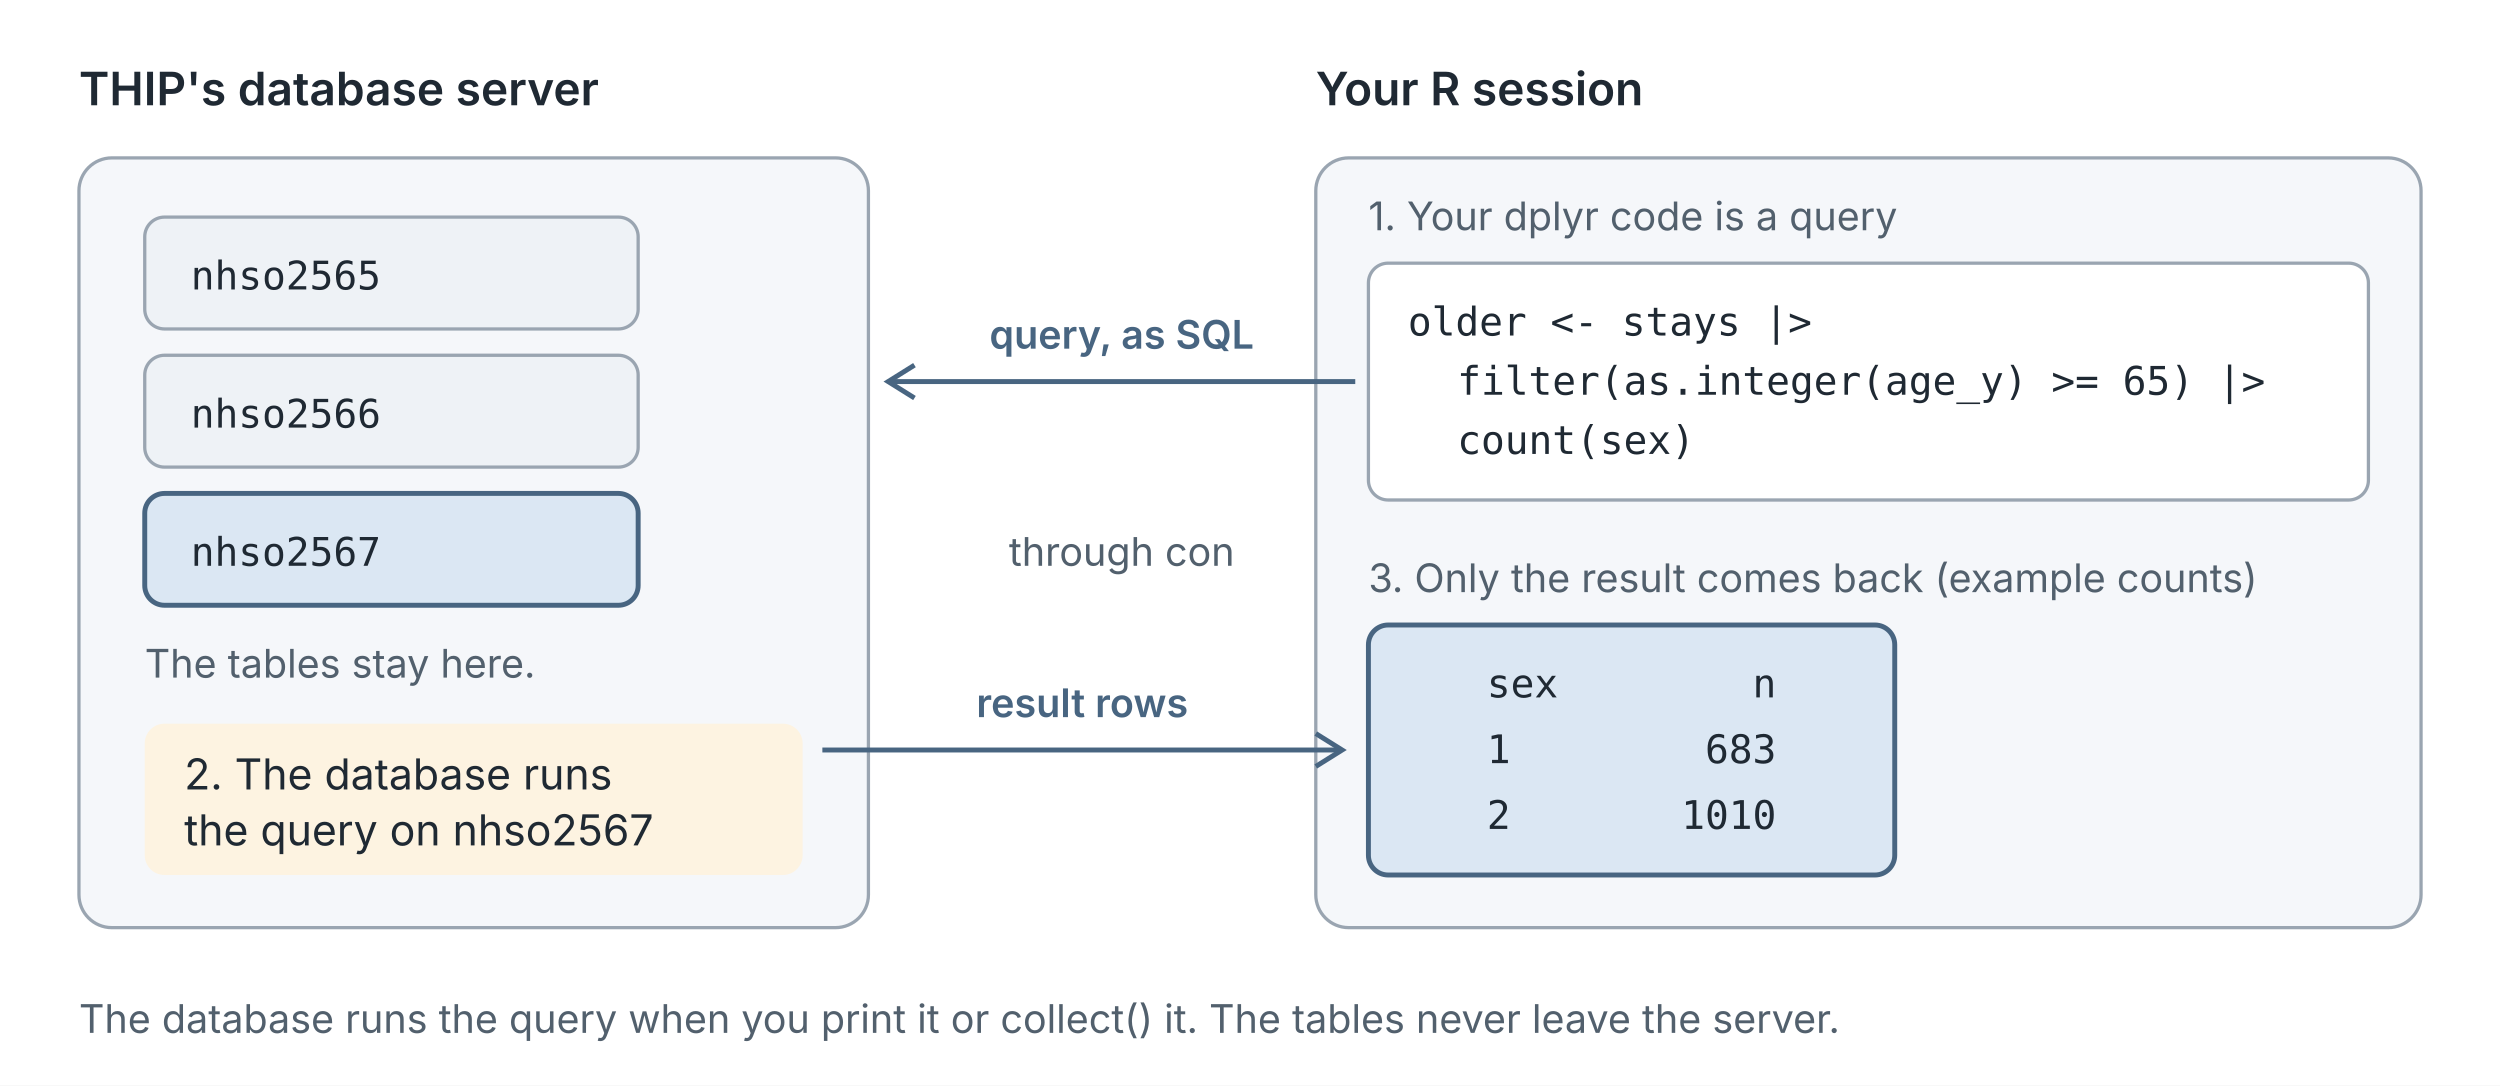
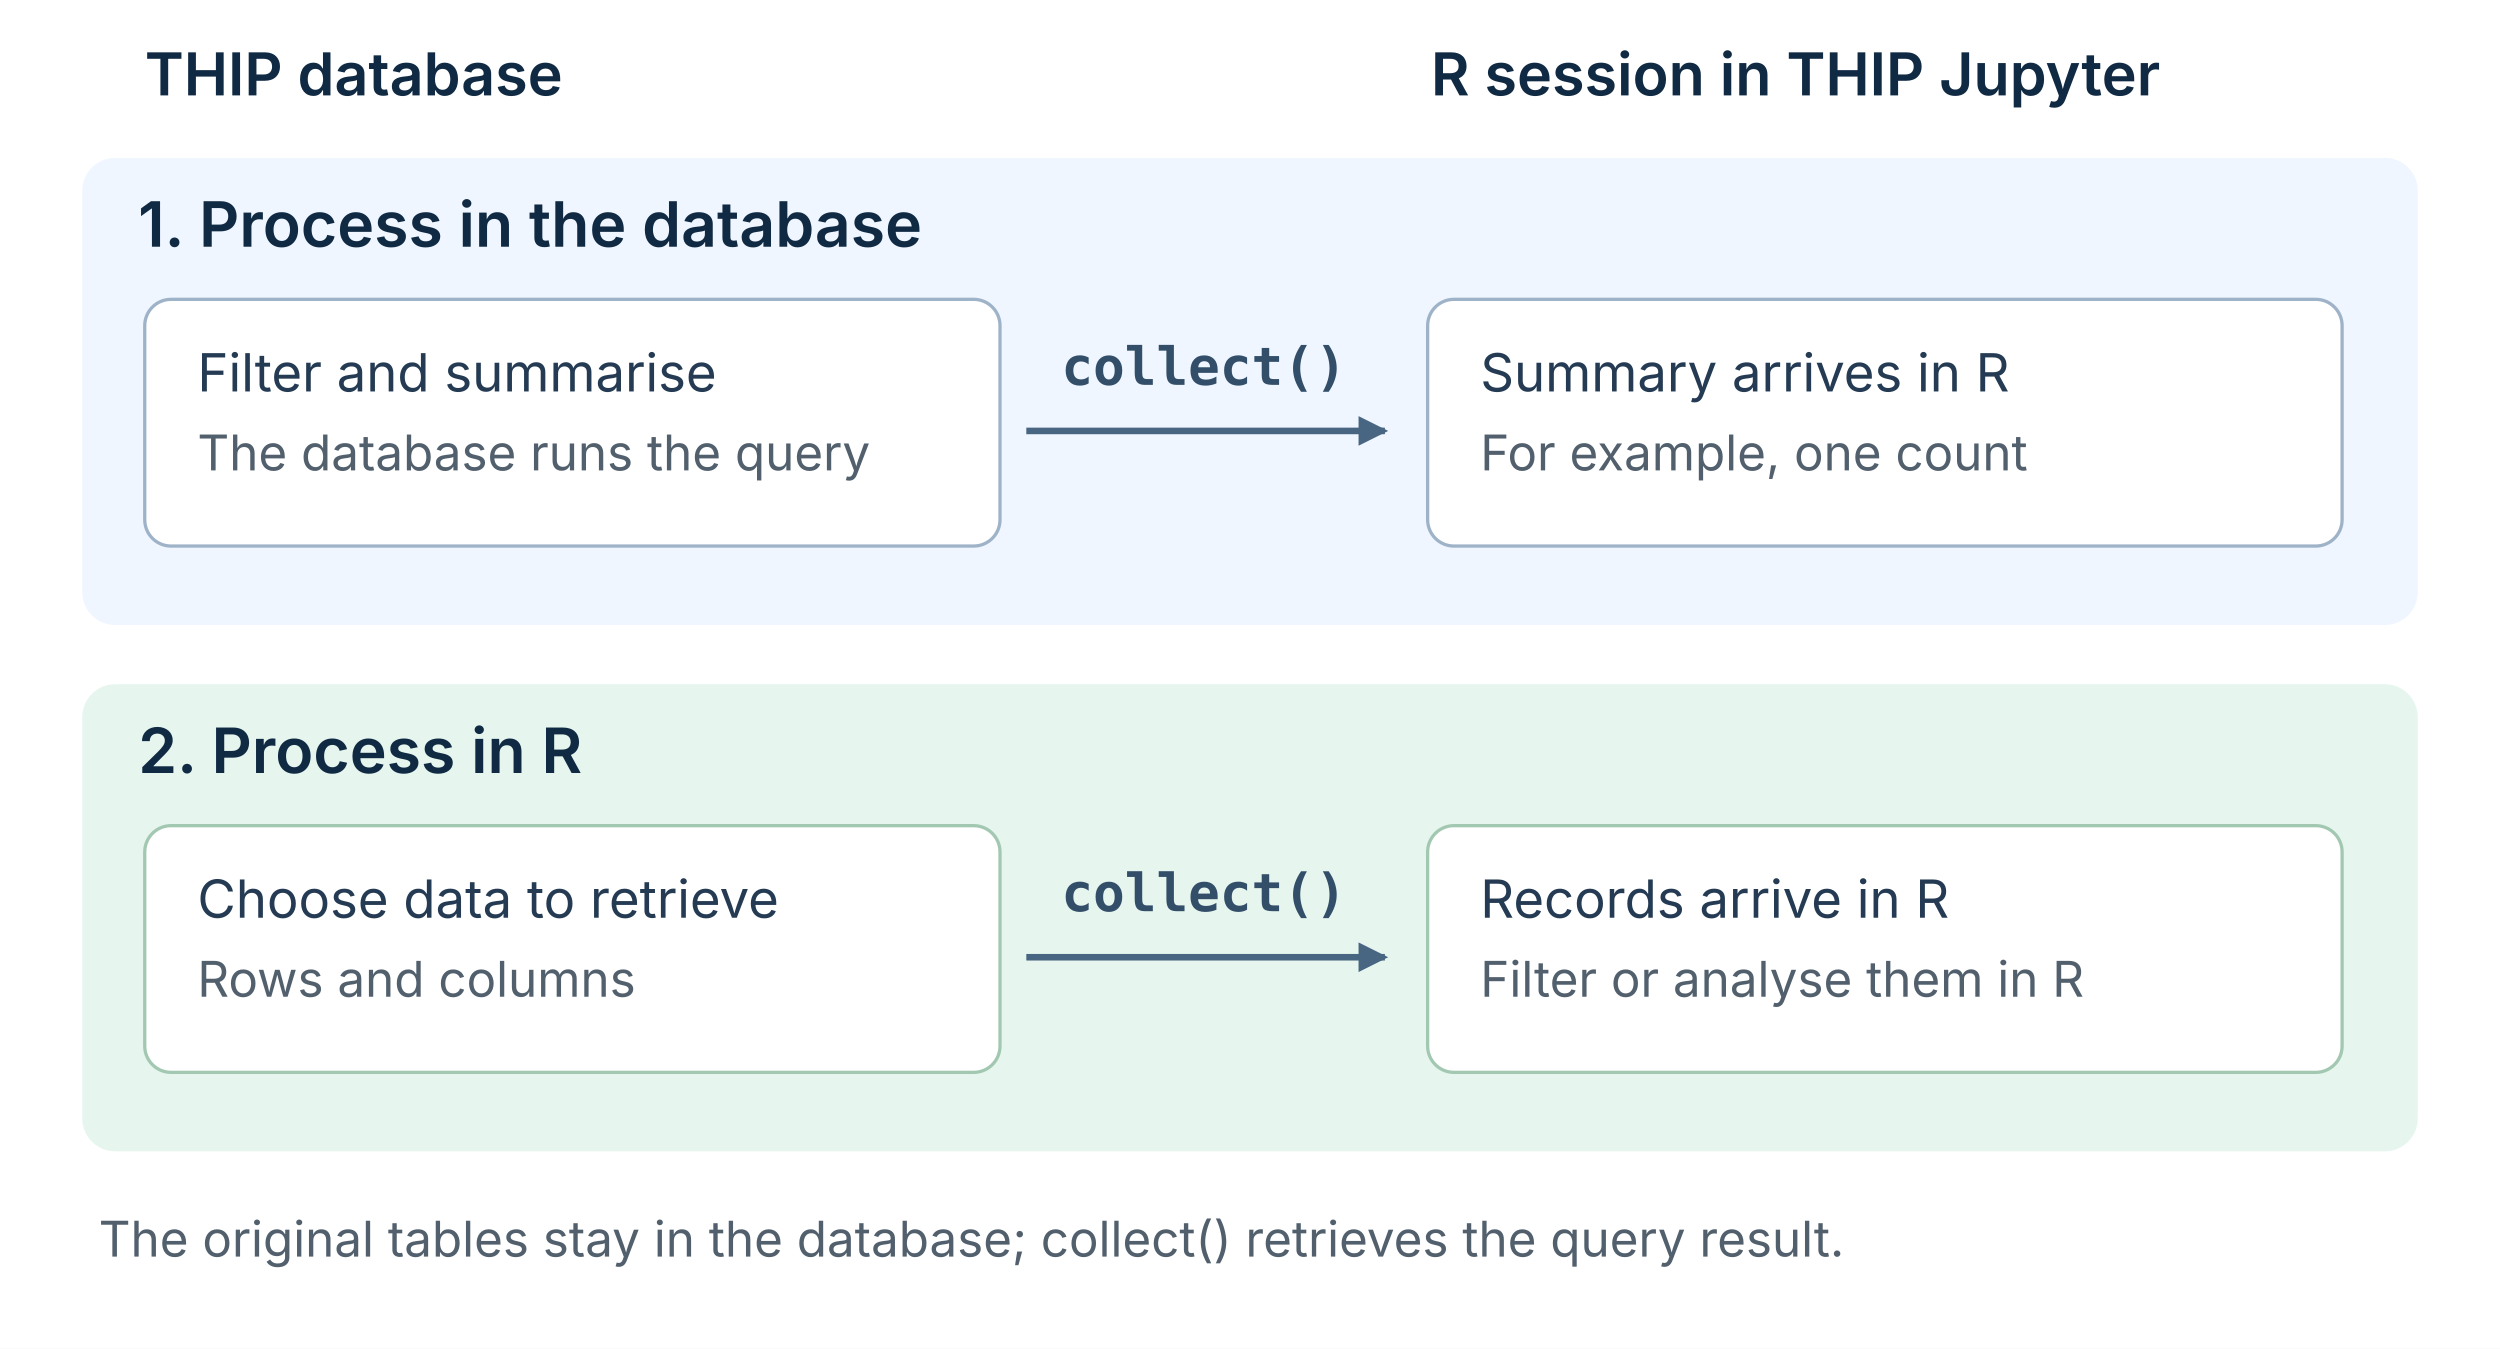
- <svg xmlns="http://www.w3.org/2000/svg" viewBox="0 0 760 330" role="img" aria-labelledby="t d">
+ <svg xmlns="http://www.w3.org/2000/svg" viewBox="0 0 760 410" role="img" aria-labelledby="workflow-title workflow-description">
+   <defs>
+     <marker id="workflow-arrow" markerWidth="9" markerHeight="9" refX="8" refY="4.5" orient="auto" markerUnits="userSpaceOnUse">
+       <path d="M0 0 L9 4.5 L0 9 Z" fill="#486581" />
+     </marker>
+   </defs>
  <style>
-     .h { font: 600 14px system-ui, -apple-system, "Segoe UI", sans-serif; fill: #1f2933; }
-     .t { font: 13px system-ui, -apple-system, "Segoe UI", sans-serif; fill: #1f2933; }
-     .s { font: 12px system-ui, -apple-system, "Segoe UI", sans-serif; fill: #52606d; }
-     .m { font: 12px ui-monospace, SFMono-Regular, Menlo, Consolas, monospace; fill: #1f2933; }
-     .n { font: 600 12px system-ui, -apple-system, "Segoe UI", sans-serif; fill: #486581; }
+     .title { font: 600 19px system-ui, -apple-system, "Segoe UI", sans-serif; fill: #102a43; }
+     .heading { font: 600 18px system-ui, -apple-system, "Segoe UI", sans-serif; fill: #102a43; }
+     .text { font: 16px system-ui, -apple-system, "Segoe UI", sans-serif; fill: #243b53; }
+     .small { font: 15px system-ui, -apple-system, "Segoe UI", sans-serif; fill: #52606d; }
+     .code { font: 600 16px ui-monospace, SFMono-Regular, Menlo, Consolas, monospace; fill: #334e68; }
  </style>
-   <rect x="0" y="0" width="760" height="330" fill="#ffffff" />
-   <text class="h" x="24" y="32">THIP's database server</text>
-   <rect x="24" y="48" width="240" height="234" rx="10" fill="#f5f7fa" stroke="#9aa5b1" />
-   <rect x="44" y="66" width="150" height="34" rx="6" fill="#eef2f6" stroke="#9aa5b1" />
-   <text class="m" x="58" y="88">nhso2565</text>
-   <rect x="44" y="108" width="150" height="34" rx="6" fill="#eef2f6" stroke="#9aa5b1" />
-   <text class="m" x="58" y="130">nhso2566</text>
-   <rect x="44" y="150" width="150" height="34" rx="6" fill="#dbe7f3" stroke="#486581" stroke-width="1.5" />
-   <text class="m" x="58" y="172">nhso2567</text>
-   <text class="s" x="44" y="206">The tables stay here.</text>
-   <rect x="44" y="220" width="200" height="46" rx="6" fill="#fdf3e1" />
-   <text class="t" x="56" y="240">2. The database runs</text>
-   <text class="t" x="56" y="257">the query on nhso2567</text>
-   <text class="h" x="400" y="32">Your R session</text>
-   <rect x="400" y="48" width="336" height="234" rx="10" fill="#f5f7fa" stroke="#9aa5b1" />
-   <text class="s" x="416" y="70">1. Your dplyr code is a query</text>
-   <rect x="416" y="80" width="304" height="72" rx="6" fill="#ffffff" stroke="#9aa5b1" />
-   <text class="m" x="428" y="102">older &lt;- stays |&gt;</text>
-   <text class="m" x="443" y="120">filter(as.integer(age_y) &gt;= 65) |&gt;</text>
-   <text class="m" x="443" y="138">count(sex)</text>
-   <text class="s" x="416" y="180">3. Only the result comes back (example counts)</text>
-   <rect x="416" y="190" width="160" height="76" rx="6" fill="#dbe7f3" stroke="#486581" stroke-width="1.5" />
-   <text class="m" x="452" y="212">sex</text>
-   <text class="m" x="540" y="212" text-anchor="end">n</text>
-   <text class="m" x="452" y="232">1</text>
-   <text class="m" x="540" y="232" text-anchor="end">683</text>
-   <text class="m" x="452" y="252">2</text>
-   <text class="m" x="540" y="252" text-anchor="end">1010</text>
-   <path d="M 412 116 L 270 116" fill="none" stroke="#486581" stroke-width="1.5" />
-   <path d="M 278 111 L 270 116 L 278 121" fill="none" stroke="#486581" stroke-width="1.5" />
-   <text class="n" x="341" y="106" text-anchor="middle">query, as SQL</text>
-   <text class="s" x="341" y="172" text-anchor="middle">through con</text>
-   <path d="M 250 228 L 408 228" fill="none" stroke="#486581" stroke-width="1.5" />
-   <path d="M 400 223 L 408 228 L 400 233" fill="none" stroke="#486581" stroke-width="1.5" />
-   <text class="n" x="329" y="218" text-anchor="middle">result rows</text>
-   <text class="s" x="24" y="314">The database runs the query when you print it or collect() it. The tables never leave the server.</text>
+   <rect width="760" height="410" fill="#ffffff" />
+   <text class="heading" x="44" y="29">THIP database</text>
+   <text class="heading" x="435" y="29">R session in THIP Jupyter</text>
+   <rect x="25" y="48" width="710" height="142" rx="10" fill="#eff6ff" />
+   <text class="title" x="42" y="75">1. Process in the database</text>
+   <rect x="44" y="91" width="260" height="75" rx="8" fill="#ffffff" stroke="#9fb3c8" />
+   <text class="text" x="60" y="119">Filter and summarise</text>
+   <text class="small" x="60" y="143">The database runs the query</text>
+   <path d="M312 131 H421" fill="none" stroke="#486581" stroke-width="2" marker-end="url(#workflow-arrow)" />
+   <text class="code" x="366" y="117" text-anchor="middle">collect()</text>
+   <rect x="434" y="91" width="278" height="75" rx="8" fill="#ffffff" stroke="#9fb3c8" />
+   <text class="text" x="450" y="119">Summary arrives in R</text>
+   <text class="small" x="450" y="143">For example, one count</text>
+   <rect x="25" y="208" width="710" height="142" rx="10" fill="#e6f6ee" />
+   <text class="title" x="42" y="235">2. Process in R</text>
+   <rect x="44" y="251" width="260" height="75" rx="8" fill="#ffffff" stroke="#a3c8b2" />
+   <text class="text" x="60" y="279">Choose data to retrieve</text>
+   <text class="small" x="60" y="303">Rows and columns</text>
+   <path d="M312 291 H421" fill="none" stroke="#486581" stroke-width="2" marker-end="url(#workflow-arrow)" />
+   <text class="code" x="366" y="277" text-anchor="middle">collect()</text>
+   <rect x="434" y="251" width="278" height="75" rx="8" fill="#ffffff" stroke="#a3c8b2" />
+   <text class="text" x="450" y="279">Records arrive in R</text>
+   <text class="small" x="450" y="303">Filter or analyse them in R</text>
+   <text class="small" x="30" y="382">The original tables stay in the database; collect() retrieves the query result.</text>
</svg>
